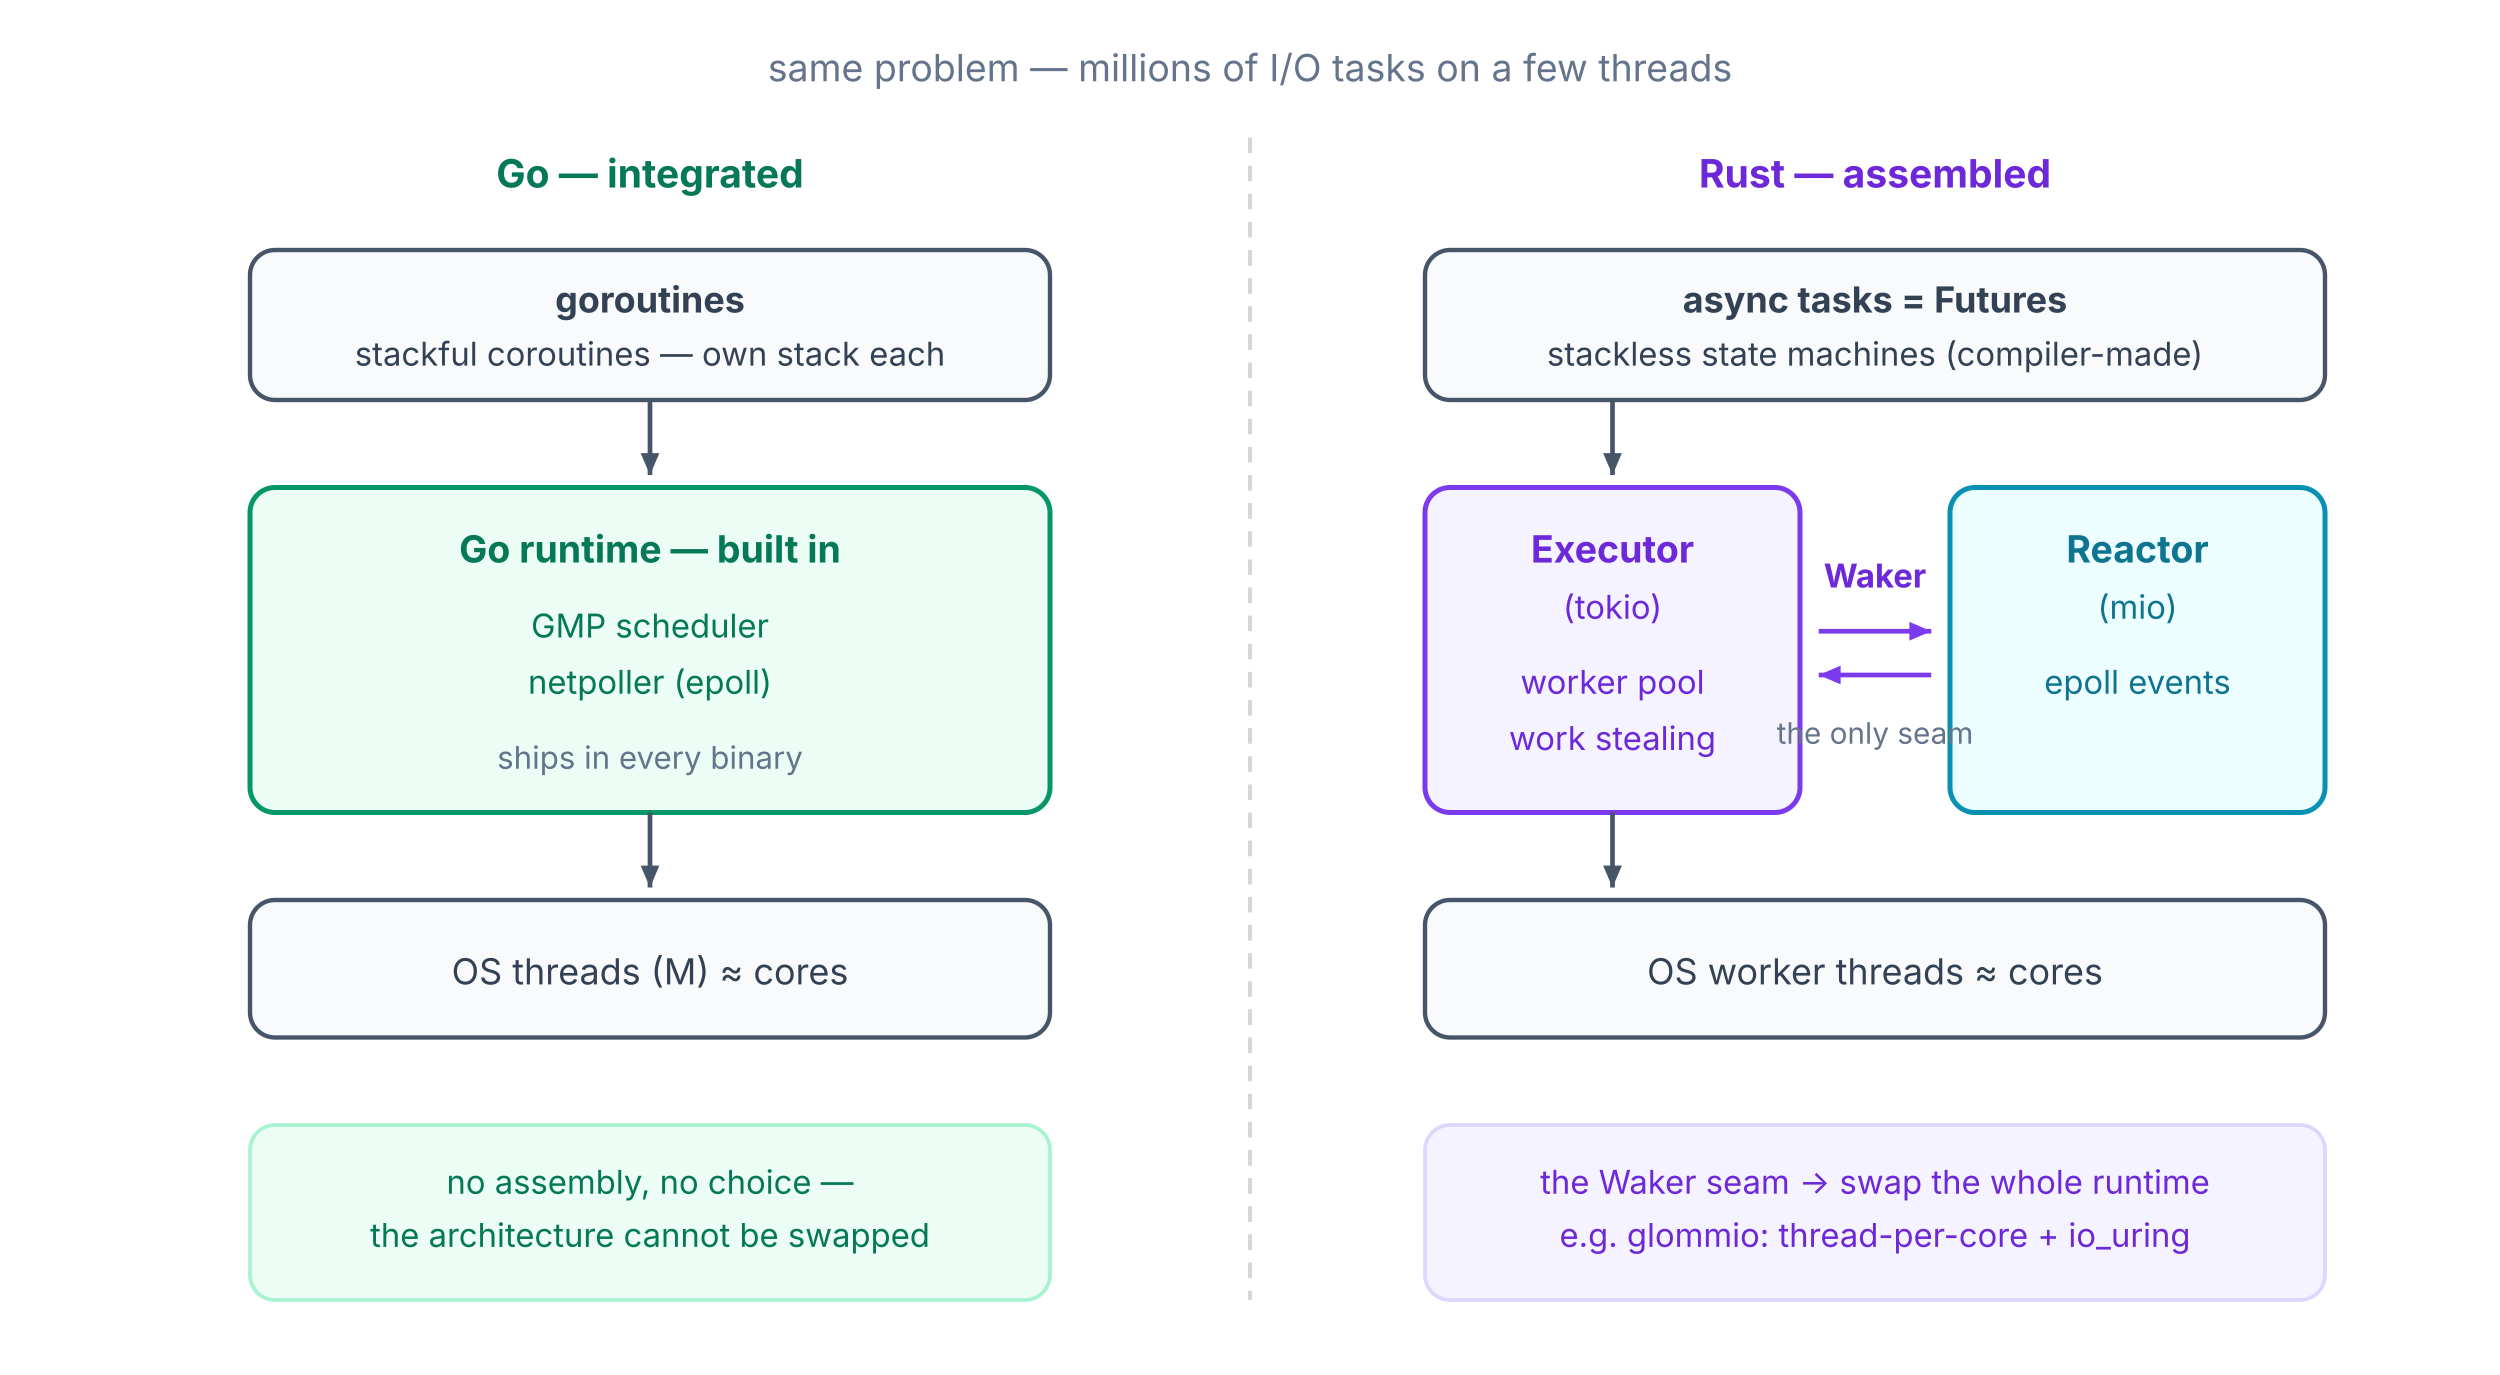
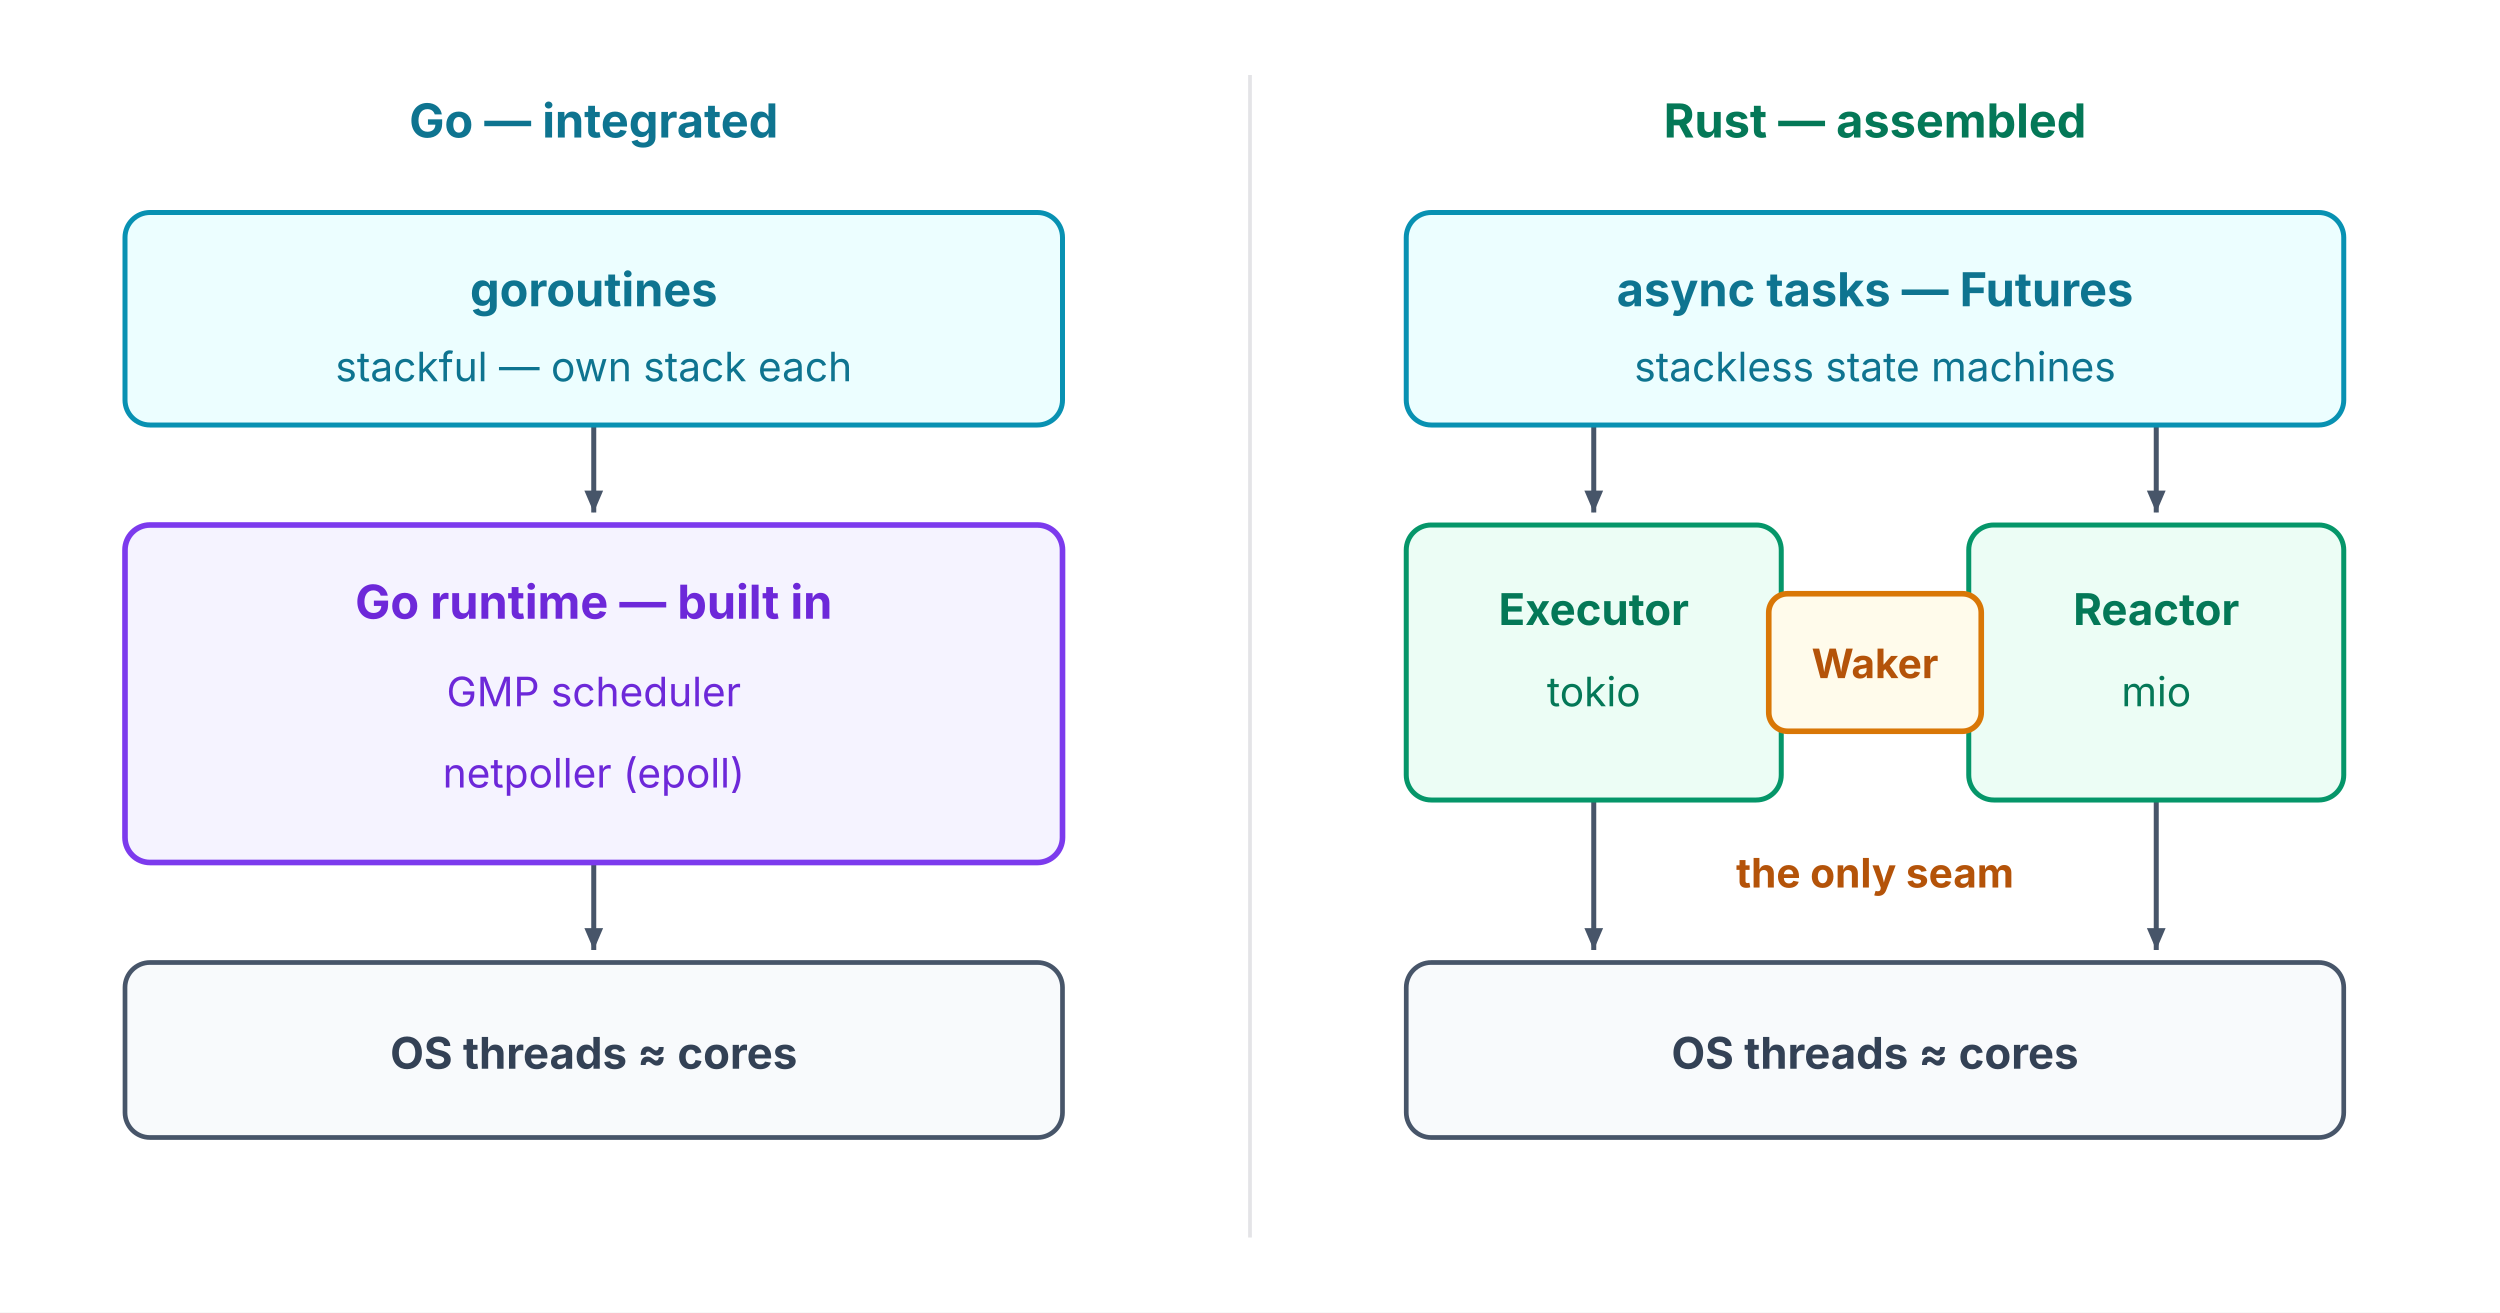
- <svg xmlns="http://www.w3.org/2000/svg" viewBox="0 0 800 440" role="img" aria-labelledby="t5 d5" font-family="Pretendard, ui-sans-serif, system-ui, -apple-system, sans-serif">
+ <svg xmlns="http://www.w3.org/2000/svg" viewBox="0 0 800 420" role="img" aria-labelledby="t5 d5" font-family="Pretendard, ui-sans-serif, system-ui, -apple-system, sans-serif">
  <defs>
-     <marker id="m5" markerWidth="10" markerHeight="10" refX="7" refY="3" orient="auto" markerUnits="userSpaceOnUse">
+     <marker id="w5" markerWidth="10" markerHeight="10" refX="7" refY="3" orient="auto" markerUnits="userSpaceOnUse">
      <path d="M0,0 L7,3 L0,6 Z" fill="#475569" />
    </marker>
-     <marker id="m5v" markerWidth="10" markerHeight="10" refX="7" refY="3" orient="auto" markerUnits="userSpaceOnUse">
-       <path d="M0,0 L7,3 L0,6 Z" fill="#7C3AED" />
-     </marker>
  </defs>
-   <rect x="0" y="0" width="800" height="440" fill="#FFFFFF" />
-   <text x="400" y="26" text-anchor="middle" font-size="12" fill="#64748B">same problem — millions of I/O tasks on a few threads</text>
-   <line x1="400" y1="44" x2="400" y2="416" stroke="#D4D4D8" stroke-width="1.2" stroke-dasharray="5 4" />
-   <text x="208" y="60" text-anchor="middle" font-size="12.5" font-weight="700" fill="#047857">Go — integrated</text>
-   <text x="600" y="60" text-anchor="middle" font-size="12.5" font-weight="700" fill="#6D28D9">Rust — assembled</text>
-   <rect x="80" y="80" width="256" height="48" rx="8" fill="#F8FAFC" stroke="#475569" stroke-width="1.4" />
-   <text x="208" y="100" text-anchor="middle" font-size="11.5" font-weight="700" fill="#334155">goroutines</text>
-   <text x="208" y="117" text-anchor="middle" font-size="10.5" fill="#334155">stackful coroutines — own stack each</text>
-   <line x1="208" y1="128" x2="208" y2="152" stroke="#475569" stroke-width="1.5" marker-end="url(#m5)" />
-   <rect x="80" y="156" width="256" height="104" rx="8" fill="#ECFDF5" stroke="#059669" stroke-width="1.6" />
-   <text x="208" y="180" text-anchor="middle" font-size="12" font-weight="700" fill="#047857">Go runtime — built in</text>
-   <text x="208" y="204" text-anchor="middle" font-size="10.5" fill="#047857">GMP scheduler</text>
-   <text x="208" y="222" text-anchor="middle" font-size="10.5" fill="#047857">netpoller (epoll)</text>
-   <text x="208" y="246" text-anchor="middle" font-size="10" fill="#64748B">ships in every binary</text>
-   <line x1="208" y1="260" x2="208" y2="284" stroke="#475569" stroke-width="1.5" marker-end="url(#m5)" />
-   <rect x="80" y="288" width="256" height="44" rx="8" fill="#F8FAFC" stroke="#475569" stroke-width="1.4" />
-   <text x="208" y="315" text-anchor="middle" font-size="11.5" fill="#334155">OS threads (M) ≈ cores</text>
-   <rect x="80" y="360" width="256" height="56" rx="8" fill="#ECFDF5" stroke="#A7F3D0" stroke-width="1.2" />
-   <text x="208" y="382" text-anchor="middle" font-size="10.5" fill="#047857">no assembly, no choice —</text>
-   <text x="208" y="399" text-anchor="middle" font-size="10.5" fill="#047857">the architecture cannot be swapped</text>
-   <rect x="456" y="80" width="288" height="48" rx="8" fill="#F8FAFC" stroke="#475569" stroke-width="1.4" />
-   <text x="600" y="100" text-anchor="middle" font-size="11.5" font-weight="700" fill="#334155">async tasks = Futures</text>
-   <text x="600" y="117" text-anchor="middle" font-size="10.5" fill="#334155">stackless state machines (compiler-made)</text>
-   <line x1="516" y1="128" x2="516" y2="152" stroke="#475569" stroke-width="1.5" marker-end="url(#m5)" />
-   <rect x="456" y="156" width="120" height="104" rx="8" fill="#F5F3FF" stroke="#7C3AED" stroke-width="1.6" />
-   <text x="516" y="180" text-anchor="middle" font-size="12" font-weight="700" fill="#6D28D9">Executor</text>
-   <text x="516" y="198" text-anchor="middle" font-size="10.5" fill="#6D28D9">(tokio)</text>
-   <text x="516" y="222" text-anchor="middle" font-size="10.5" fill="#6D28D9">worker pool</text>
-   <text x="516" y="240" text-anchor="middle" font-size="10.5" fill="#6D28D9">work stealing</text>
-   <rect x="624" y="156" width="120" height="104" rx="8" fill="#ECFEFF" stroke="#0891B2" stroke-width="1.6" />
-   <text x="684" y="180" text-anchor="middle" font-size="12" font-weight="700" fill="#0E7490">Reactor</text>
-   <text x="684" y="198" text-anchor="middle" font-size="10.5" fill="#0E7490">(mio)</text>
-   <text x="684" y="222" text-anchor="middle" font-size="10.5" fill="#0E7490">epoll events</text>
-   <text x="600" y="188" text-anchor="middle" font-size="10.5" font-weight="700" fill="#6D28D9">Waker</text>
-   <line x1="582" y1="202" x2="618" y2="202" stroke="#7C3AED" stroke-width="1.5" marker-end="url(#m5v)" />
-   <line x1="618" y1="216" x2="582" y2="216" stroke="#7C3AED" stroke-width="1.5" marker-end="url(#m5v)" />
-   <text x="600" y="238" text-anchor="middle" font-size="9.5" fill="#64748B">the only seam</text>
-   <line x1="516" y1="260" x2="516" y2="284" stroke="#475569" stroke-width="1.5" marker-end="url(#m5)" />
-   <rect x="456" y="288" width="288" height="44" rx="8" fill="#F8FAFC" stroke="#475569" stroke-width="1.4" />
-   <text x="600" y="315" text-anchor="middle" font-size="11.5" fill="#334155">OS worker threads ≈ cores</text>
-   <rect x="456" y="360" width="288" height="56" rx="8" fill="#F5F3FF" stroke="#DDD6FE" stroke-width="1.2" />
-   <text x="600" y="382" text-anchor="middle" font-size="10.5" fill="#6D28D9">the Waker seam → swap the whole runtime</text>
-   <text x="600" y="399" text-anchor="middle" font-size="10.5" fill="#6D28D9">e.g. glommio: thread-per-core + io_uring</text>
+   <rect x="0" y="0" width="800" height="420" fill="#FFFFFF" />
+   <line x1="400" y1="24" x2="400" y2="396" stroke="#E4E4E7" stroke-width="1.2" />
+   <line x1="190" y1="136" x2="190" y2="164" stroke="#475569" stroke-width="1.6" marker-end="url(#w5)" />
+   <line x1="190" y1="276" x2="190" y2="304" stroke="#475569" stroke-width="1.6" marker-end="url(#w5)" />
+   <line x1="510" y1="136" x2="510" y2="164" stroke="#475569" stroke-width="1.6" marker-end="url(#w5)" />
+   <line x1="690" y1="136" x2="690" y2="164" stroke="#475569" stroke-width="1.6" marker-end="url(#w5)" />
+   <line x1="510" y1="256" x2="510" y2="304" stroke="#475569" stroke-width="1.6" marker-end="url(#w5)" />
+   <line x1="690" y1="256" x2="690" y2="304" stroke="#475569" stroke-width="1.6" marker-end="url(#w5)" />
+   <text x="190" y="44" text-anchor="middle" font-size="15" font-weight="700" fill="#0E7490">Go — integrated</text>
+   <text x="600" y="44" text-anchor="middle" font-size="15" font-weight="700" fill="#047857">Rust — assembled</text>
+   <rect x="40" y="68" width="300" height="68" rx="8" fill="#ECFEFF" stroke="#0891B2" stroke-width="1.6" />
+   <text x="190" y="98" text-anchor="middle" font-size="15" font-weight="700" fill="#0E7490">goroutines</text>
+   <text x="190" y="122" text-anchor="middle" font-size="13" fill="#0E7490">stackful — own stack each</text>
+   <rect x="40" y="168" width="300" height="108" rx="8" fill="#F5F3FF" stroke="#7C3AED" stroke-width="1.8" />
+   <text x="190" y="198" text-anchor="middle" font-size="15" font-weight="700" fill="#6D28D9">Go runtime — built in</text>
+   <text x="190" y="226" text-anchor="middle" font-size="13" fill="#6D28D9">GMP scheduler</text>
+   <text x="190" y="252" text-anchor="middle" font-size="13" fill="#6D28D9">netpoller (epoll)</text>
+   <rect x="40" y="308" width="300" height="56" rx="8" fill="#F8FAFC" stroke="#475569" stroke-width="1.5" />
+   <text x="190" y="342" text-anchor="middle" font-size="14" font-weight="700" fill="#334155">OS threads ≈ cores</text>
+   <rect x="450" y="68" width="300" height="68" rx="8" fill="#ECFEFF" stroke="#0891B2" stroke-width="1.6" />
+   <text x="600" y="98" text-anchor="middle" font-size="15" font-weight="700" fill="#0E7490">async tasks — Futures</text>
+   <text x="600" y="122" text-anchor="middle" font-size="13" fill="#0E7490">stackless state machines</text>
+   <rect x="450" y="168" width="120" height="88" rx="8" fill="#ECFDF5" stroke="#059669" stroke-width="1.6" />
+   <text x="510" y="200" text-anchor="middle" font-size="14" font-weight="700" fill="#047857">Executor</text>
+   <text x="510" y="226" text-anchor="middle" font-size="13" fill="#047857">tokio</text>
+   <rect x="630" y="168" width="120" height="88" rx="8" fill="#ECFDF5" stroke="#059669" stroke-width="1.6" />
+   <text x="690" y="200" text-anchor="middle" font-size="14" font-weight="700" fill="#047857">Reactor</text>
+   <text x="690" y="226" text-anchor="middle" font-size="13" fill="#047857">mio</text>
+   <rect x="566" y="190" width="68" height="44" rx="6" fill="#FFFBEB" stroke="#D97706" stroke-width="1.8" />
+   <text x="600" y="217" text-anchor="middle" font-size="13" font-weight="700" fill="#B45309">Waker</text>
+   <text x="600" y="284" text-anchor="middle" font-size="13" font-weight="700" fill="#B45309">the only seam</text>
+   <rect x="450" y="308" width="300" height="56" rx="8" fill="#F8FAFC" stroke="#475569" stroke-width="1.5" />
+   <text x="600" y="342" text-anchor="middle" font-size="14" font-weight="700" fill="#334155">OS threads ≈ cores</text>
</svg>
